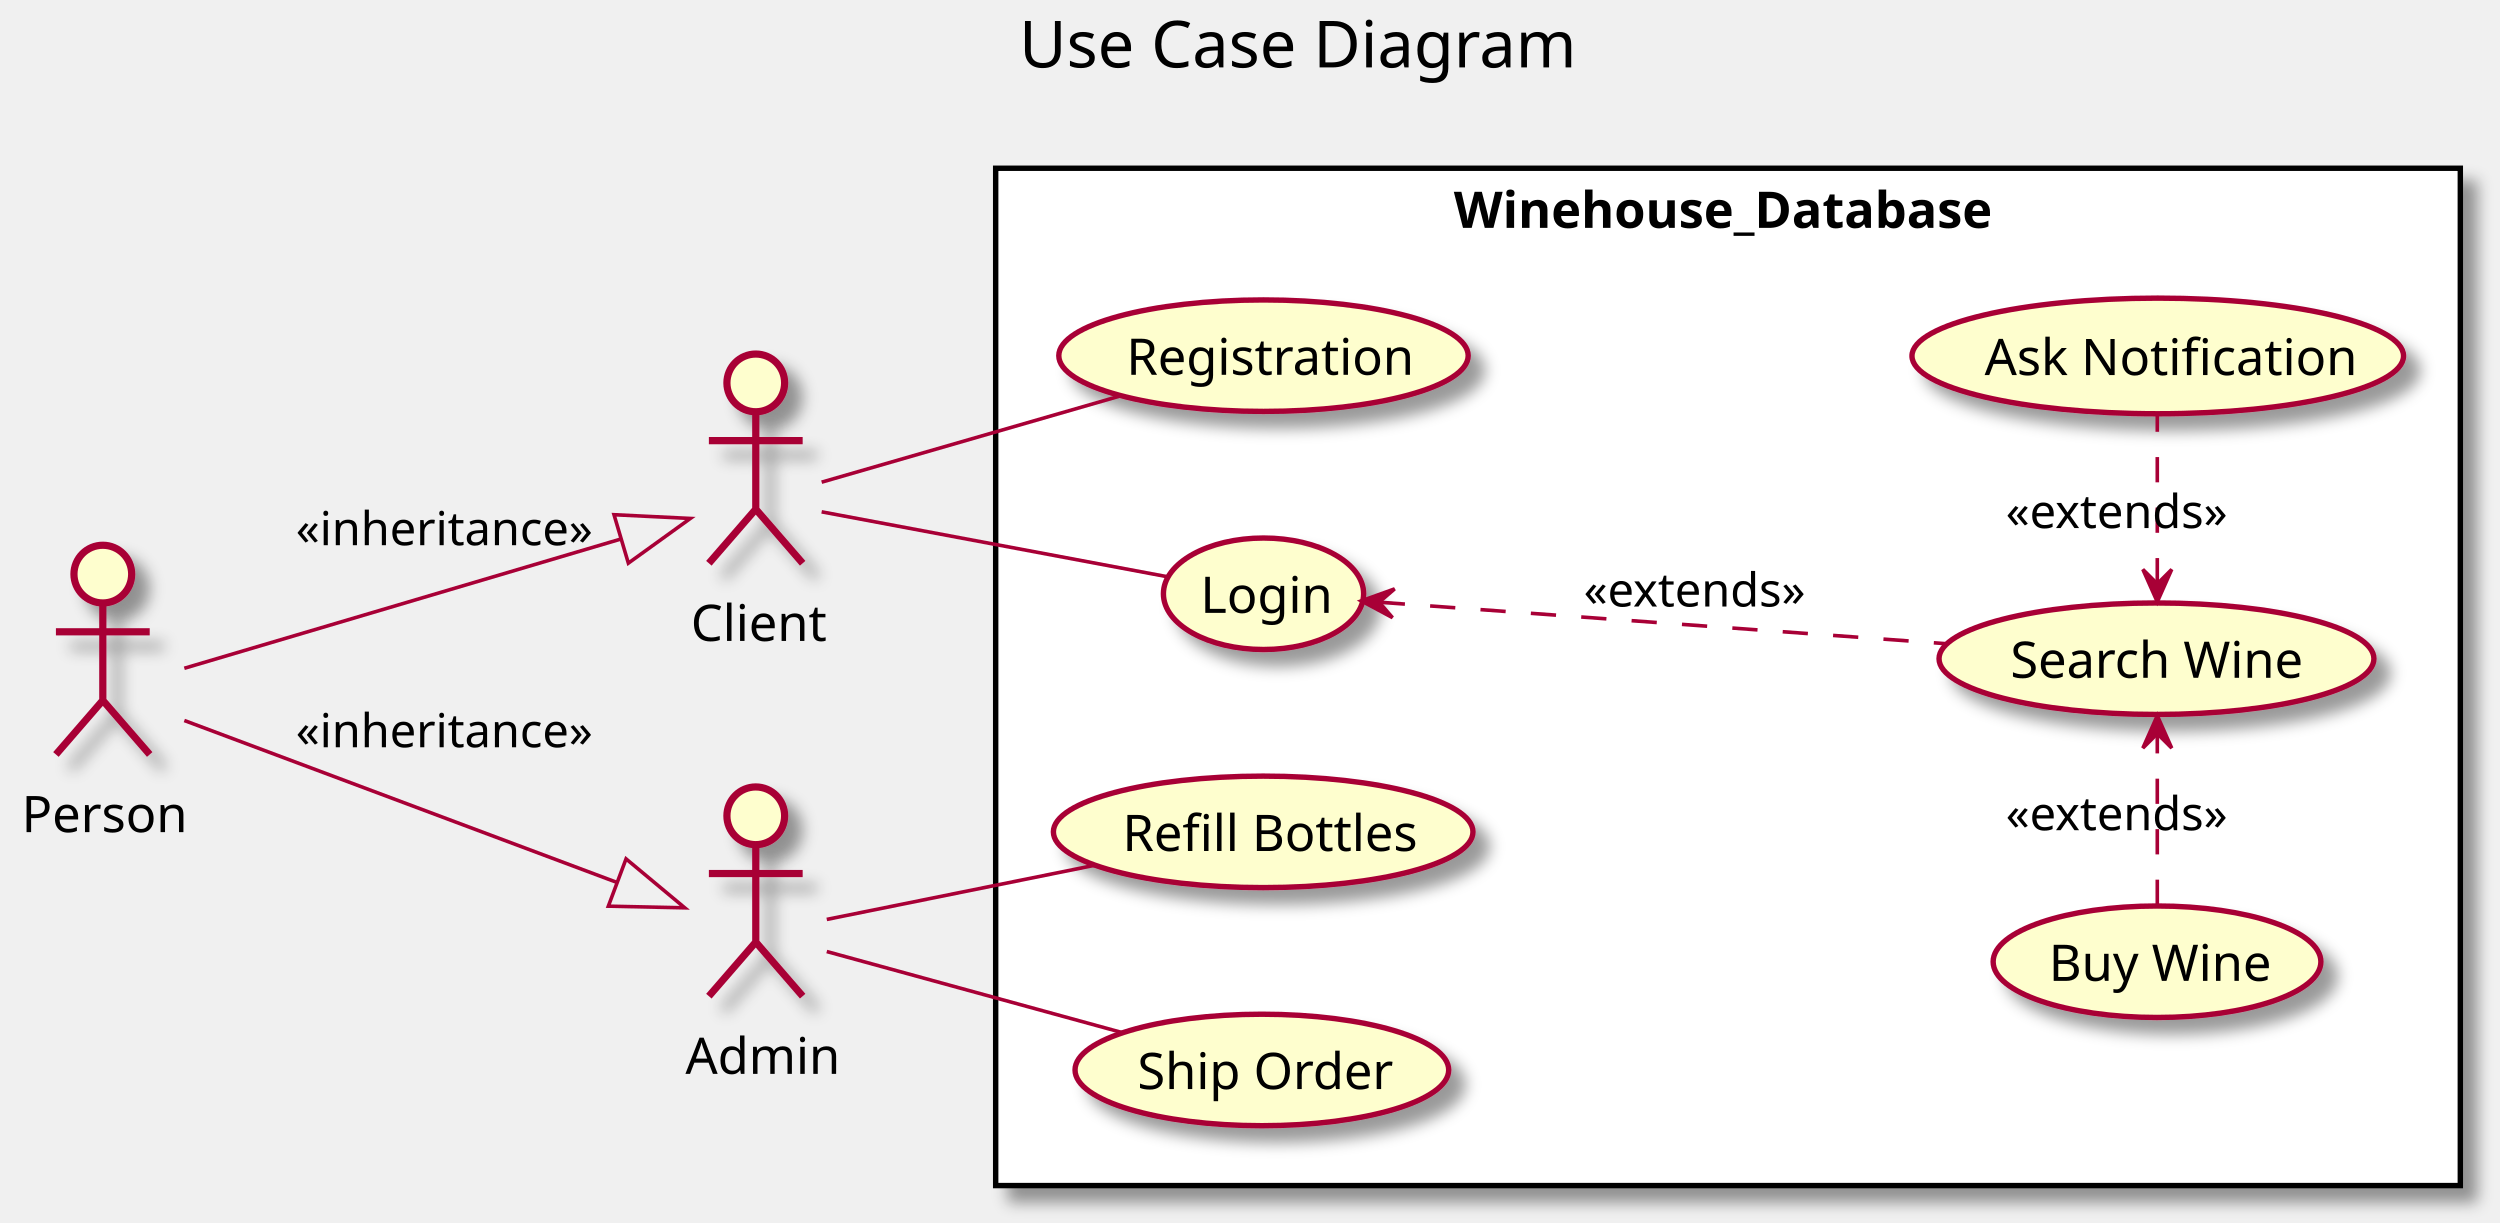
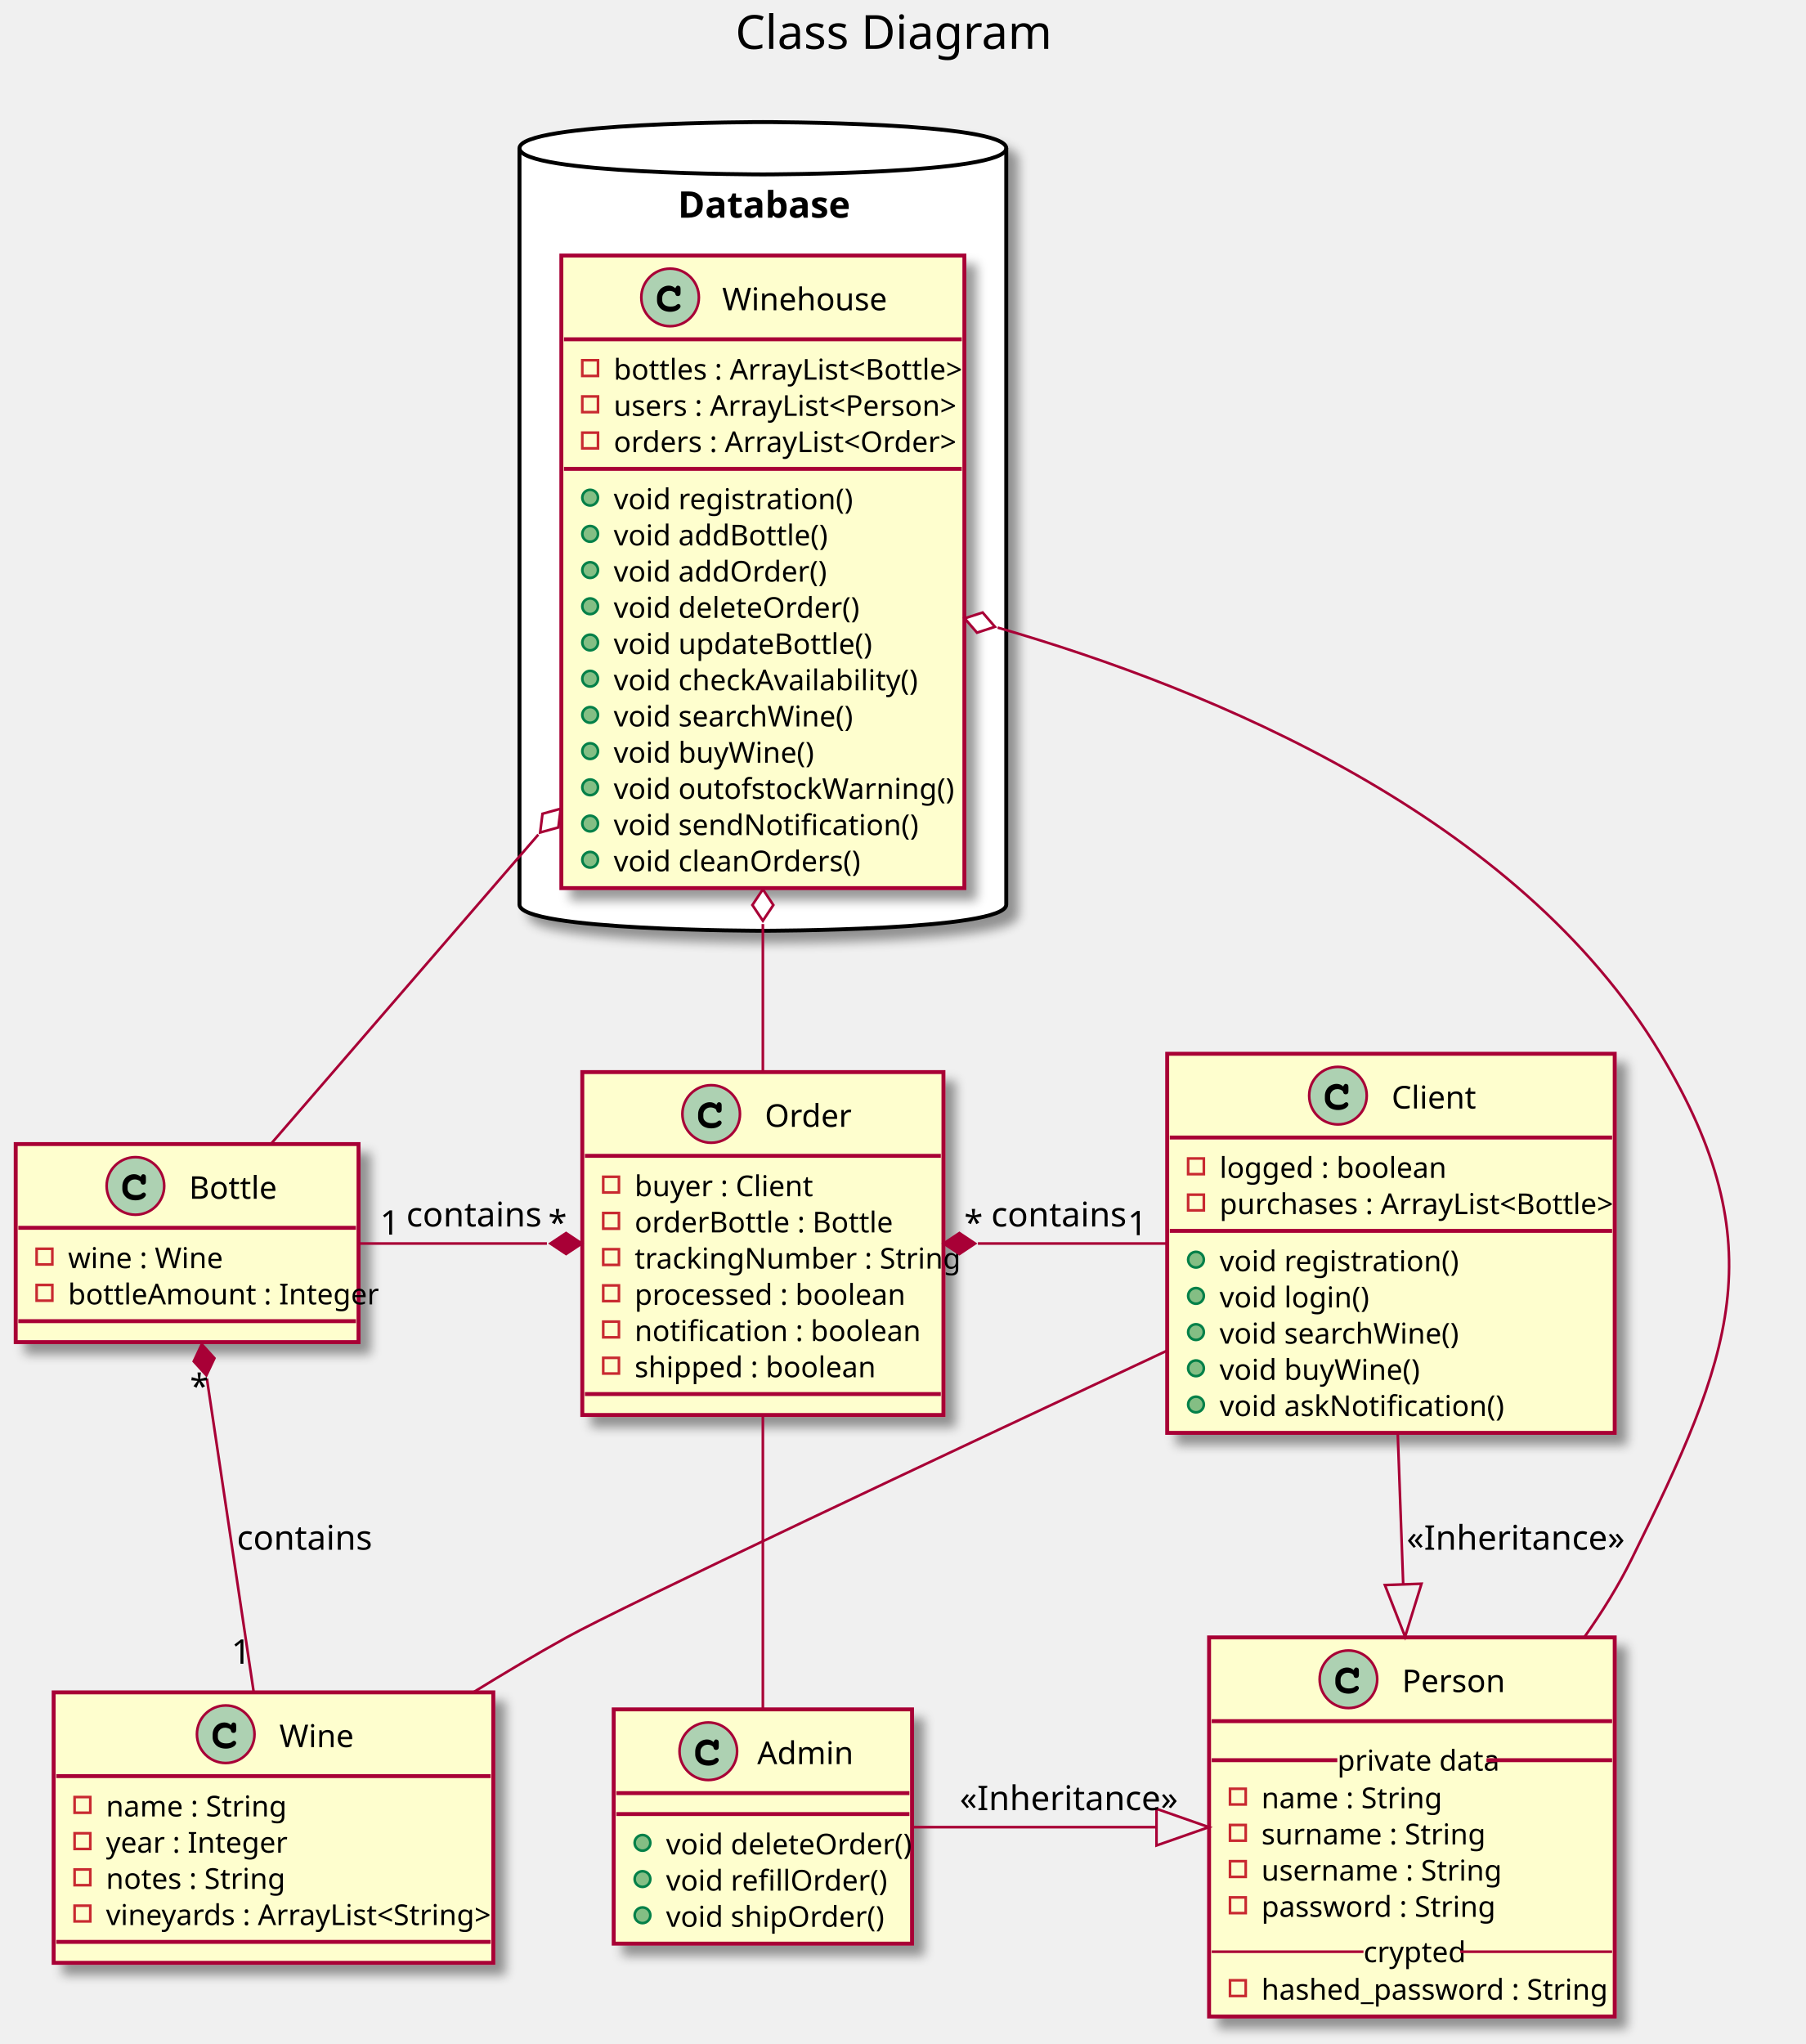
- <svg xmlns="http://www.w3.org/2000/svg" contentScriptType="application/ecmascript" contentStyleType="text/css" height="339px" preserveAspectRatio="none" style="width:693px;height:339px;" version="1.1" viewBox="0 0 693 339" width="693px" zoomAndPan="magnify">
+ <svg xmlns="http://www.w3.org/2000/svg" contentScriptType="application/ecmascript" contentStyleType="text/css" height="781px" preserveAspectRatio="none" style="width:690px;height:781px;" version="1.1" viewBox="0 0 690 781" width="690px" zoomAndPan="magnify">
  <defs>
-     <filter height="300%" id="ftt0afw5tcer3" width="300%" x="-1" y="-1">
+     <filter height="300%" id="ffnxy8t7os559" width="300%" x="-1" y="-1">
      <feGaussianBlur result="blurOut" stdDeviation="2.0" />
      <feColorMatrix in="blurOut" result="blurOut2" type="matrix" values="0 0 0 0 0 0 0 0 0 0 0 0 0 0 0 0 0 0 .4 0" />
      <feOffset dx="4.0" dy="4.0" in="blurOut2" result="blurOut3" />
      <feBlend in="SourceGraphic" in2="blurOut3" mode="normal" />
    </filter>
  </defs>
  <g>
-     <text fill="#000000" font-family="sans-serif" font-size="18" lengthAdjust="spacingAndGlyphs" textLength="151" x="282.5" y="18.686">Use Case Diagram</text>
-     <rect fill="#FFFFFF" filter="url(#ftt0afw5tcer3)" height="282" style="stroke: #000000; stroke-width: 1.5;" width="406" x="276" y="46.641" />
-     <text fill="#000000" font-family="sans-serif" font-size="14" font-weight="bold" lengthAdjust="spacingAndGlyphs" textLength="152" x="403" y="63.174">Winehouse_Database</text>
-     <ellipse cx="350.24" cy="98.592" fill="#FEFECE" filter="url(#ftt0afw5tcer3)" rx="56.74" ry="15.452" style="stroke: #A80036; stroke-width: 1.5;" />
-     <text fill="#000000" font-family="sans-serif" font-size="14" lengthAdjust="spacingAndGlyphs" textLength="76" x="312.24" y="103.897">Registration</text>
-     <ellipse cx="350.249" cy="164.592" fill="#FEFECE" filter="url(#ftt0afw5tcer3)" rx="27.749" ry="15.452" style="stroke: #A80036; stroke-width: 1.5;" />
-     <text fill="#000000" font-family="sans-serif" font-size="14" lengthAdjust="spacingAndGlyphs" textLength="35" x="332.749" y="169.897">Login</text>
-     <ellipse cx="350.154" cy="230.592" fill="#FEFECE" filter="url(#ftt0afw5tcer3)" rx="58.154" ry="15.452" style="stroke: #A80036; stroke-width: 1.5;" />
-     <text fill="#000000" font-family="sans-serif" font-size="14" lengthAdjust="spacingAndGlyphs" textLength="78" x="311.154" y="235.897">Refill Bottles</text>
-     <ellipse cx="349.79" cy="296.592" fill="#FEFECE" filter="url(#ftt0afw5tcer3)" rx="51.79" ry="15.452" style="stroke: #A80036; stroke-width: 1.5;" />
-     <text fill="#000000" font-family="sans-serif" font-size="14" lengthAdjust="spacingAndGlyphs" textLength="69" x="315.29" y="301.897">Ship Order</text>
-     <ellipse cx="597.776" cy="182.592" fill="#FEFECE" filter="url(#ftt0afw5tcer3)" rx="60.276" ry="15.452" style="stroke: #A80036; stroke-width: 1.5;" />
-     <text fill="#000000" font-family="sans-serif" font-size="14" lengthAdjust="spacingAndGlyphs" textLength="81" x="557.276" y="187.897">Search Wine</text>
-     <ellipse cx="597.926" cy="266.592" fill="#FEFECE" filter="url(#ftt0afw5tcer3)" rx="45.426" ry="15.452" style="stroke: #A80036; stroke-width: 1.5;" />
-     <text fill="#000000" font-family="sans-serif" font-size="14" lengthAdjust="spacingAndGlyphs" textLength="60" x="567.926" y="271.897">Buy Wine</text>
-     <ellipse cx="598.131" cy="98.667" fill="#FEFECE" filter="url(#ftt0afw5tcer3)" rx="68.131" ry="16.026" style="stroke: #A80036; stroke-width: 1.5;" />
-     <text fill="#000000" font-family="sans-serif" font-size="14" lengthAdjust="spacingAndGlyphs" textLength="96" x="550.131" y="103.972">Ask Notification</text>
-     <ellipse cx="209.5" cy="226.141" fill="#FEFECE" filter="url(#ftt0afw5tcer3)" rx="8" ry="8" style="stroke: #A80036; stroke-width: 2.0;" />
-     <path d="M209.5,234.141 L209.5,261.141 M196.5,242.141 L222.5,242.141 M209.5,261.141 L196.5,276.141 M209.5,261.141 L222.5,276.141 " fill="none" filter="url(#ftt0afw5tcer3)" style="stroke: #A80036; stroke-width: 2.0;" />
-     <text fill="#000000" font-family="sans-serif" font-size="14" lengthAdjust="spacingAndGlyphs" textLength="39" x="190" y="297.674">Admin</text>
-     <ellipse cx="209.5" cy="106.141" fill="#FEFECE" filter="url(#ftt0afw5tcer3)" rx="8" ry="8" style="stroke: #A80036; stroke-width: 2.0;" />
-     <path d="M209.5,114.141 L209.5,141.141 M196.5,122.141 L222.5,122.141 M209.5,141.141 L196.5,156.141 M209.5,141.141 L222.5,156.141 " fill="none" filter="url(#ftt0afw5tcer3)" style="stroke: #A80036; stroke-width: 2.0;" />
-     <text fill="#000000" font-family="sans-serif" font-size="14" lengthAdjust="spacingAndGlyphs" textLength="36" x="191.5" y="177.674">Client</text>
-     <ellipse cx="28.5" cy="159.141" fill="#FEFECE" filter="url(#ftt0afw5tcer3)" rx="8" ry="8" style="stroke: #A80036; stroke-width: 2.0;" />
-     <path d="M28.5,167.141 L28.5,194.141 M15.5,175.141 L41.5,175.141 M28.5,194.141 L15.5,209.141 M28.5,194.141 L41.5,209.141 " fill="none" filter="url(#ftt0afw5tcer3)" style="stroke: #A80036; stroke-width: 2.0;" />
-     <text fill="#000000" font-family="sans-serif" font-size="14" lengthAdjust="spacingAndGlyphs" textLength="45" x="6" y="230.674">Person</text>
-     <path d="M51.092,199.723 C80.776,210.834 134.638,230.994 170.987,244.6 " fill="none" id="Person-&gt;Admin" style="stroke: #A80036; stroke-width: 1.0;" />
-     <polygon fill="none" points="173.54,238.081,189.817,251.648,168.632,251.192,173.54,238.081" style="stroke: #A80036; stroke-width: 1.0;" />
-     <text fill="#000000" font-family="sans-serif" font-size="13" lengthAdjust="spacingAndGlyphs" textLength="77" x="82" y="207.136">«inheritance»</text>
-     <path d="M51.092,185.248 C81.103,176.362 135.827,160.159 172.182,149.394 " fill="none" id="Person-&gt;Client" style="stroke: #A80036; stroke-width: 1.0;" />
-     <polygon fill="none" points="170.205,142.68,191.369,143.713,174.179,156.103,170.205,142.68" style="stroke: #A80036; stroke-width: 1.0;" />
-     <text fill="#000000" font-family="sans-serif" font-size="13" lengthAdjust="spacingAndGlyphs" textLength="77" x="82" y="151.136">«inheritance»</text>
-     <path d="M227.761,133.656 C248.355,127.708 283.405,117.585 310.538,109.749 " fill="none" id="Client-Registration" style="stroke: #A80036; stroke-width: 1.0;" />
-     <path d="M227.761,141.881 C251.908,146.414 295.93,154.678 323.76,159.903 " fill="none" id="Client-Login" style="stroke: #A80036; stroke-width: 1.0;" />
-     <path d="M229.179,254.864 C248.081,251.043 278.036,244.987 303.266,239.887 " fill="none" id="Admin-Refill Bottles" style="stroke: #A80036; stroke-width: 1.0;" />
-     <path d="M229.179,263.765 C250.075,269.499 284.478,278.938 311.073,286.235 " fill="none" id="Admin-Ship Order" style="stroke: #A80036; stroke-width: 1.0;" />
-     <path d="M382.463,166.943 C421.935,169.831 490.374,174.839 539.343,178.422 " fill="none" id="Login&lt;-Search Wine" style="stroke: #A80036; stroke-width: 1.0; stroke-dasharray: 7.0,7.0;" />
-     <polygon fill="#A80036" points="377.326,166.567,386.009,171.214,382.313,166.932,386.594,163.236,377.326,166.567" style="stroke: #A80036; stroke-width: 1.0;" />
-     <text fill="#000000" font-family="sans-serif" font-size="13" lengthAdjust="spacingAndGlyphs" textLength="60" x="439" y="168.136">«extends»</text>
-     <path d="M598,250.841 C598,237.466 598,218.188 598,203.538 " fill="none" id="Buy Wine-&gt;Search Wine" style="stroke: #A80036; stroke-width: 1.0; stroke-dasharray: 7.0,7.0;" />
-     <polygon fill="#A80036" points="598,198.37,594,207.37,598,203.37,602,207.37,598,198.37" style="stroke: #A80036; stroke-width: 1.0;" />
-     <text fill="#000000" font-family="sans-serif" font-size="13" lengthAdjust="spacingAndGlyphs" textLength="60" x="556" y="230.136">«extends»</text>
-     <path d="M598,161.7 C598,147.134 598,128.008 598,114.656 " fill="none" id="Search Wine&lt;-Ask Notification" style="stroke: #A80036; stroke-width: 1.0; stroke-dasharray: 7.0,7.0;" />
-     <polygon fill="#A80036" points="598,166.841,602,157.841,598,161.841,594,157.841,598,166.841" style="stroke: #A80036; stroke-width: 1.0;" />
-     <text fill="#000000" font-family="sans-serif" font-size="13" lengthAdjust="spacingAndGlyphs" textLength="60" x="556" y="146.386">«extends»</text>
+     <text fill="#000000" font-family="sans-serif" font-size="18" lengthAdjust="spacingAndGlyphs" textLength="117" x="281" y="18.686">Class Diagram</text>
+     <path d="M198.5,56.641 C198.5,46.641 291.5,46.641 291.5,46.641 C291.5,46.641 384.5,46.641 384.5,56.641 L384.5,345.641 C384.5,355.641 291.5,355.641 291.5,355.641 C291.5,355.641 198.5,355.641 198.5,345.641 L198.5,56.641 " fill="#FFFFFF" filter="url(#ffnxy8t7os559)" style="stroke: #000000; stroke-width: 1.5;" />
+     <path d="M198.5,56.641 C198.5,66.641 291.5,66.641 291.5,66.641 C291.5,66.641 384.5,66.641 384.5,56.641 " fill="none" style="stroke: #000000; stroke-width: 1.5;" />
+     <text fill="#000000" font-family="sans-serif" font-size="14" font-weight="bold" lengthAdjust="spacingAndGlyphs" textLength="65" x="259" y="83.174">Database</text>
+     <rect fill="#FEFECE" filter="url(#ffnxy8t7os559)" height="241.703" id="Winehouse" style="stroke: #A80036; stroke-width: 1.5;" width="154" x="214.5" y="97.641" />
+     <ellipse cx="256.05" cy="113.641" fill="#ADD1B2" rx="11" ry="11" style="stroke: #A80036; stroke-width: 1.0;" />
+     <path d="M258.05,110.141 Q258.253,109.641 258.488,109.391 Q258.722,109.141 258.988,109.141 Q259.456,109.141 259.753,109.422 Q260.05,109.703 260.05,110.359 L260.05,111.922 Q260.05,112.578 259.769,112.859 Q259.488,113.141 259.05,113.141 Q258.659,113.141 258.409,112.969 Q258.159,112.797 258.05,112.344 Q258.003,112.031 257.831,111.859 Q257.519,111.531 256.956,111.344 Q256.394,111.141 255.831,111.141 Q255.128,111.141 254.534,111.422 Q253.956,111.703 253.503,112.328 Q253.05,112.953 253.05,113.812 L253.05,114.734 Q253.05,115.766 253.894,116.453 Q254.738,117.141 256.238,117.141 Q257.128,117.141 257.753,116.938 Q258.113,116.828 258.519,116.469 Q258.784,116.266 258.925,116.203 Q259.066,116.141 259.238,116.141 Q259.566,116.141 259.8,116.406 Q260.05,116.656 260.05,117.016 Q260.05,117.359 259.706,117.766 Q259.206,118.359 258.409,118.688 Q257.363,119.141 256.081,119.141 Q254.581,119.141 253.378,118.547 Q252.409,118.078 251.722,117.062 Q251.05,116.047 251.05,114.844 L251.05,113.75 Q251.05,112.5 251.644,111.406 Q252.253,110.312 253.3,109.734 Q254.363,109.141 255.55,109.141 Q256.269,109.141 256.894,109.391 Q257.519,109.641 258.05,110.141 Z " />
+     <text fill="#000000" font-family="sans-serif" font-size="12" lengthAdjust="spacingAndGlyphs" textLength="63" x="275.95" y="118.551">Winehouse</text>
+     <line style="stroke: #A80036; stroke-width: 1.5;" x1="215.5" x2="367.5" y1="129.641" y2="129.641" />
+     <rect fill="none" height="6" style="stroke: #C82930; stroke-width: 1.0;" width="6" x="222.5" y="137.641" />
+     <text fill="#000000" font-family="sans-serif" font-size="11" lengthAdjust="spacingAndGlyphs" textLength="125" x="234.5" y="145.06">bottles : ArrayList&lt;Bottle&gt;</text>
+     <rect fill="none" height="6" style="stroke: #C82930; stroke-width: 1.0;" width="6" x="222.5" y="151.477" />
+     <text fill="#000000" font-family="sans-serif" font-size="11" lengthAdjust="spacingAndGlyphs" textLength="128" x="234.5" y="158.895">users : ArrayList&lt;Person&gt;</text>
+     <rect fill="none" height="6" style="stroke: #C82930; stroke-width: 1.0;" width="6" x="222.5" y="165.312" />
+     <text fill="#000000" font-family="sans-serif" font-size="11" lengthAdjust="spacingAndGlyphs" textLength="126" x="234.5" y="172.731">orders : ArrayList&lt;Order&gt;</text>
+     <line style="stroke: #A80036; stroke-width: 1.5;" x1="215.5" x2="367.5" y1="179.148" y2="179.148" />
+     <ellipse cx="225.5" cy="190.148" fill="#84BE84" rx="3" ry="3" style="stroke: #038048; stroke-width: 1.0;" />
+     <text fill="#000000" font-family="sans-serif" font-size="11" lengthAdjust="spacingAndGlyphs" textLength="85" x="234.5" y="194.567">void registration()</text>
+     <ellipse cx="225.5" cy="203.984" fill="#84BE84" rx="3" ry="3" style="stroke: #038048; stroke-width: 1.0;" />
+     <text fill="#000000" font-family="sans-serif" font-size="11" lengthAdjust="spacingAndGlyphs" textLength="76" x="234.5" y="208.403">void addBottle()</text>
+     <ellipse cx="225.5" cy="217.82" fill="#84BE84" rx="3" ry="3" style="stroke: #038048; stroke-width: 1.0;" />
+     <text fill="#000000" font-family="sans-serif" font-size="11" lengthAdjust="spacingAndGlyphs" textLength="77" x="234.5" y="222.239">void addOrder()</text>
+     <ellipse cx="225.5" cy="231.656" fill="#84BE84" rx="3" ry="3" style="stroke: #038048; stroke-width: 1.0;" />
+     <text fill="#000000" font-family="sans-serif" font-size="11" lengthAdjust="spacingAndGlyphs" textLength="88" x="234.5" y="236.075">void deleteOrder()</text>
+     <ellipse cx="225.5" cy="245.492" fill="#84BE84" rx="3" ry="3" style="stroke: #038048; stroke-width: 1.0;" />
+     <text fill="#000000" font-family="sans-serif" font-size="11" lengthAdjust="spacingAndGlyphs" textLength="91" x="234.5" y="249.911">void updateBottle()</text>
+     <ellipse cx="225.5" cy="259.328" fill="#84BE84" rx="3" ry="3" style="stroke: #038048; stroke-width: 1.0;" />
+     <text fill="#000000" font-family="sans-serif" font-size="11" lengthAdjust="spacingAndGlyphs" textLength="111" x="234.5" y="263.747">void checkAvailability()</text>
+     <ellipse cx="225.5" cy="273.164" fill="#84BE84" rx="3" ry="3" style="stroke: #038048; stroke-width: 1.0;" />
+     <text fill="#000000" font-family="sans-serif" font-size="11" lengthAdjust="spacingAndGlyphs" textLength="89" x="234.5" y="277.583">void searchWine()</text>
+     <ellipse cx="225.5" cy="287" fill="#84BE84" rx="3" ry="3" style="stroke: #038048; stroke-width: 1.0;" />
+     <text fill="#000000" font-family="sans-serif" font-size="11" lengthAdjust="spacingAndGlyphs" textLength="73" x="234.5" y="291.419">void buyWine()</text>
+     <ellipse cx="225.5" cy="300.836" fill="#84BE84" rx="3" ry="3" style="stroke: #038048; stroke-width: 1.0;" />
+     <text fill="#000000" font-family="sans-serif" font-size="11" lengthAdjust="spacingAndGlyphs" textLength="122" x="234.5" y="305.255">void outofstockWarning()</text>
+     <ellipse cx="225.5" cy="314.672" fill="#84BE84" rx="3" ry="3" style="stroke: #038048; stroke-width: 1.0;" />
+     <text fill="#000000" font-family="sans-serif" font-size="11" lengthAdjust="spacingAndGlyphs" textLength="108" x="234.5" y="319.091">void sendNotification()</text>
+     <ellipse cx="225.5" cy="328.508" fill="#84BE84" rx="3" ry="3" style="stroke: #038048; stroke-width: 1.0;" />
+     <text fill="#000000" font-family="sans-serif" font-size="11" lengthAdjust="spacingAndGlyphs" textLength="91" x="234.5" y="332.927">void cleanOrders()</text>
+     <rect fill="#FEFECE" filter="url(#ffnxy8t7os559)" height="131.016" id="Order" style="stroke: #A80036; stroke-width: 1.5;" width="138" x="222.5" y="409.641" />
+     <ellipse cx="271.75" cy="425.641" fill="#ADD1B2" rx="11" ry="11" style="stroke: #A80036; stroke-width: 1.0;" />
+     <path d="M273.75,422.141 Q273.953,421.641 274.188,421.391 Q274.422,421.141 274.688,421.141 Q275.156,421.141 275.453,421.422 Q275.75,421.703 275.75,422.359 L275.75,423.922 Q275.75,424.578 275.469,424.859 Q275.188,425.141 274.75,425.141 Q274.359,425.141 274.109,424.969 Q273.859,424.797 273.75,424.344 Q273.703,424.031 273.531,423.859 Q273.219,423.531 272.656,423.344 Q272.094,423.141 271.531,423.141 Q270.828,423.141 270.234,423.422 Q269.656,423.703 269.203,424.328 Q268.75,424.953 268.75,425.812 L268.75,426.734 Q268.75,427.766 269.594,428.453 Q270.438,429.141 271.938,429.141 Q272.828,429.141 273.453,428.938 Q273.812,428.828 274.219,428.469 Q274.484,428.266 274.625,428.203 Q274.766,428.141 274.938,428.141 Q275.266,428.141 275.5,428.406 Q275.75,428.656 275.75,429.016 Q275.75,429.359 275.406,429.766 Q274.906,430.359 274.109,430.688 Q273.062,431.141 271.781,431.141 Q270.281,431.141 269.078,430.547 Q268.109,430.078 267.422,429.062 Q266.75,428.047 266.75,426.844 L266.75,425.75 Q266.75,424.5 267.344,423.406 Q267.953,422.312 269,421.734 Q270.062,421.141 271.25,421.141 Q271.969,421.141 272.594,421.391 Q273.219,421.641 273.75,422.141 Z " />
+     <text fill="#000000" font-family="sans-serif" font-size="12" lengthAdjust="spacingAndGlyphs" textLength="31" x="292.25" y="430.551">Order</text>
+     <line style="stroke: #A80036; stroke-width: 1.5;" x1="223.5" x2="359.5" y1="441.641" y2="441.641" />
+     <rect fill="none" height="6" style="stroke: #C82930; stroke-width: 1.0;" width="6" x="230.5" y="449.641" />
+     <text fill="#000000" font-family="sans-serif" font-size="11" lengthAdjust="spacingAndGlyphs" textLength="63" x="242.5" y="457.06">buyer : Client</text>
+     <rect fill="none" height="6" style="stroke: #C82930; stroke-width: 1.0;" width="6" x="230.5" y="463.477" />
+     <text fill="#000000" font-family="sans-serif" font-size="11" lengthAdjust="spacingAndGlyphs" textLength="89" x="242.5" y="470.896">orderBottle : Bottle</text>
+     <rect fill="none" height="6" style="stroke: #C82930; stroke-width: 1.0;" width="6" x="230.5" y="477.312" />
+     <text fill="#000000" font-family="sans-serif" font-size="11" lengthAdjust="spacingAndGlyphs" textLength="112" x="242.5" y="484.731">trackingNumber : String</text>
+     <rect fill="none" height="6" style="stroke: #C82930; stroke-width: 1.0;" width="6" x="230.5" y="491.148" />
+     <text fill="#000000" font-family="sans-serif" font-size="11" lengthAdjust="spacingAndGlyphs" textLength="99" x="242.5" y="498.567">processed : boolean</text>
+     <rect fill="none" height="6" style="stroke: #C82930; stroke-width: 1.0;" width="6" x="230.5" y="504.984" />
+     <text fill="#000000" font-family="sans-serif" font-size="11" lengthAdjust="spacingAndGlyphs" textLength="99" x="242.5" y="512.403">notification : boolean</text>
+     <rect fill="none" height="6" style="stroke: #C82930; stroke-width: 1.0;" width="6" x="230.5" y="518.82" />
+     <text fill="#000000" font-family="sans-serif" font-size="11" lengthAdjust="spacingAndGlyphs" textLength="85" x="242.5" y="526.239">shipped : boolean</text>
+     <line style="stroke: #A80036; stroke-width: 1.5;" x1="223.5" x2="359.5" y1="532.656" y2="532.656" />
+     <rect fill="#FEFECE" filter="url(#ffnxy8t7os559)" height="144.852" id="Person" style="stroke: #A80036; stroke-width: 1.5;" width="155" x="462" y="625.641" />
+     <ellipse cx="515.25" cy="641.641" fill="#ADD1B2" rx="11" ry="11" style="stroke: #A80036; stroke-width: 1.0;" />
+     <path d="M517.25,638.141 Q517.453,637.641 517.688,637.391 Q517.922,637.141 518.188,637.141 Q518.656,637.141 518.953,637.422 Q519.25,637.703 519.25,638.359 L519.25,639.922 Q519.25,640.578 518.969,640.859 Q518.688,641.141 518.25,641.141 Q517.859,641.141 517.609,640.969 Q517.359,640.797 517.25,640.344 Q517.203,640.031 517.031,639.859 Q516.719,639.531 516.156,639.344 Q515.594,639.141 515.031,639.141 Q514.328,639.141 513.734,639.422 Q513.156,639.703 512.703,640.328 Q512.25,640.953 512.25,641.812 L512.25,642.734 Q512.25,643.766 513.094,644.453 Q513.938,645.141 515.438,645.141 Q516.328,645.141 516.953,644.938 Q517.312,644.828 517.719,644.469 Q517.984,644.266 518.125,644.203 Q518.266,644.141 518.438,644.141 Q518.766,644.141 519,644.406 Q519.25,644.656 519.25,645.016 Q519.25,645.359 518.906,645.766 Q518.406,646.359 517.609,646.688 Q516.562,647.141 515.281,647.141 Q513.781,647.141 512.578,646.547 Q511.609,646.078 510.922,645.062 Q510.25,644.047 510.25,642.844 L510.25,641.75 Q510.25,640.5 510.844,639.406 Q511.453,638.312 512.5,637.734 Q513.562,637.141 514.75,637.141 Q515.469,637.141 516.094,637.391 Q516.719,637.641 517.25,638.141 Z " />
+     <text fill="#000000" font-family="sans-serif" font-size="12" lengthAdjust="spacingAndGlyphs" textLength="40" x="535.75" y="646.551">Person</text>
+     <line style="stroke: #A80036; stroke-width: 1.5;" x1="463" x2="616" y1="657.641" y2="657.641" />
+     <rect fill="none" height="6" style="stroke: #C82930; stroke-width: 1.0;" width="6" x="470" y="683.477" />
+     <text fill="#000000" font-family="sans-serif" font-size="11" lengthAdjust="spacingAndGlyphs" textLength="63" x="482" y="690.895">name : String</text>
+     <rect fill="none" height="6" style="stroke: #C82930; stroke-width: 1.0;" width="6" x="470" y="697.312" />
+     <text fill="#000000" font-family="sans-serif" font-size="11" lengthAdjust="spacingAndGlyphs" textLength="79" x="482" y="704.731">surname : String</text>
+     <rect fill="none" height="6" style="stroke: #C82930; stroke-width: 1.0;" width="6" x="470" y="711.148" />
+     <text fill="#000000" font-family="sans-serif" font-size="11" lengthAdjust="spacingAndGlyphs" textLength="85" x="482" y="718.567">username : String</text>
+     <rect fill="none" height="6" style="stroke: #C82930; stroke-width: 1.0;" width="6" x="470" y="724.984" />
+     <text fill="#000000" font-family="sans-serif" font-size="11" lengthAdjust="spacingAndGlyphs" textLength="87" x="482" y="732.403">password : String</text>
+     <line style="stroke: #A80036; stroke-width: 1.5;" x1="463" x2="511" y1="672.559" y2="672.559" />
+     <text fill="#000000" font-family="sans-serif" font-size="11" lengthAdjust="spacingAndGlyphs" textLength="57" x="511" y="676.56">private data</text>
+     <line style="stroke: #A80036; stroke-width: 1.5;" x1="568" x2="616" y1="672.559" y2="672.559" />
+     <rect fill="none" height="6" style="stroke: #C82930; stroke-width: 1.0;" width="6" x="470" y="756.656" />
+     <text fill="#000000" font-family="sans-serif" font-size="11" lengthAdjust="spacingAndGlyphs" textLength="129" x="482" y="764.075">hashed_password : String</text>
+     <line style="stroke: #A80036; stroke-width: 1.0;" x1="463" x2="521" y1="745.738" y2="745.738" />
+     <text fill="#000000" font-family="sans-serif" font-size="11" lengthAdjust="spacingAndGlyphs" textLength="37" x="521" y="749.739">crypted</text>
+     <line style="stroke: #A80036; stroke-width: 1.0;" x1="558" x2="616" y1="745.738" y2="745.738" />
+     <rect fill="#FEFECE" filter="url(#ffnxy8t7os559)" height="75.672" id="Bottle" style="stroke: #A80036; stroke-width: 1.5;" width="131" x="6" y="437.141" />
+     <ellipse cx="51.75" cy="453.141" fill="#ADD1B2" rx="11" ry="11" style="stroke: #A80036; stroke-width: 1.0;" />
+     <path d="M53.75,449.641 Q53.953,449.141 54.188,448.891 Q54.422,448.641 54.688,448.641 Q55.156,448.641 55.453,448.922 Q55.75,449.203 55.75,449.859 L55.75,451.422 Q55.75,452.078 55.469,452.359 Q55.188,452.641 54.75,452.641 Q54.359,452.641 54.109,452.469 Q53.859,452.297 53.75,451.844 Q53.703,451.531 53.531,451.359 Q53.219,451.031 52.656,450.844 Q52.094,450.641 51.531,450.641 Q50.828,450.641 50.234,450.922 Q49.656,451.203 49.203,451.828 Q48.75,452.453 48.75,453.312 L48.75,454.234 Q48.75,455.266 49.594,455.953 Q50.438,456.641 51.938,456.641 Q52.828,456.641 53.453,456.438 Q53.812,456.328 54.219,455.969 Q54.484,455.766 54.625,455.703 Q54.766,455.641 54.938,455.641 Q55.266,455.641 55.5,455.906 Q55.75,456.156 55.75,456.516 Q55.75,456.859 55.406,457.266 Q54.906,457.859 54.109,458.188 Q53.062,458.641 51.781,458.641 Q50.281,458.641 49.078,458.047 Q48.109,457.578 47.422,456.562 Q46.75,455.547 46.75,454.344 L46.75,453.25 Q46.75,452 47.344,450.906 Q47.953,449.812 49,449.234 Q50.062,448.641 51.25,448.641 Q51.969,448.641 52.594,448.891 Q53.219,449.141 53.75,449.641 Z " />
+     <text fill="#000000" font-family="sans-serif" font-size="12" lengthAdjust="spacingAndGlyphs" textLength="31" x="72.25" y="458.051">Bottle</text>
+     <line style="stroke: #A80036; stroke-width: 1.5;" x1="7" x2="136" y1="469.141" y2="469.141" />
+     <rect fill="none" height="6" style="stroke: #C82930; stroke-width: 1.0;" width="6" x="14" y="477.141" />
+     <text fill="#000000" font-family="sans-serif" font-size="11" lengthAdjust="spacingAndGlyphs" textLength="57" x="26" y="484.56">wine : Wine</text>
+     <rect fill="none" height="6" style="stroke: #C82930; stroke-width: 1.0;" width="6" x="14" y="490.977" />
+     <text fill="#000000" font-family="sans-serif" font-size="11" lengthAdjust="spacingAndGlyphs" textLength="105" x="26" y="498.396">bottleAmount : Integer</text>
+     <line style="stroke: #A80036; stroke-width: 1.5;" x1="7" x2="136" y1="504.812" y2="504.812" />
+     <rect fill="#FEFECE" filter="url(#ffnxy8t7os559)" height="144.852" id="Client" style="stroke: #A80036; stroke-width: 1.5;" width="171" x="446" y="402.641" />
+     <ellipse cx="511.25" cy="418.641" fill="#ADD1B2" rx="11" ry="11" style="stroke: #A80036; stroke-width: 1.0;" />
+     <path d="M513.25,415.141 Q513.453,414.641 513.688,414.391 Q513.922,414.141 514.188,414.141 Q514.656,414.141 514.953,414.422 Q515.25,414.703 515.25,415.359 L515.25,416.922 Q515.25,417.578 514.969,417.859 Q514.688,418.141 514.25,418.141 Q513.859,418.141 513.609,417.969 Q513.359,417.797 513.25,417.344 Q513.203,417.031 513.031,416.859 Q512.719,416.531 512.156,416.344 Q511.594,416.141 511.031,416.141 Q510.328,416.141 509.734,416.422 Q509.156,416.703 508.703,417.328 Q508.25,417.953 508.25,418.812 L508.25,419.734 Q508.25,420.766 509.094,421.453 Q509.938,422.141 511.438,422.141 Q512.328,422.141 512.953,421.938 Q513.312,421.828 513.719,421.469 Q513.984,421.266 514.125,421.203 Q514.266,421.141 514.438,421.141 Q514.766,421.141 515,421.406 Q515.25,421.656 515.25,422.016 Q515.25,422.359 514.906,422.766 Q514.406,423.359 513.609,423.688 Q512.562,424.141 511.281,424.141 Q509.781,424.141 508.578,423.547 Q507.609,423.078 506.922,422.062 Q506.25,421.047 506.25,419.844 L506.25,418.75 Q506.25,417.5 506.844,416.406 Q507.453,415.312 508.5,414.734 Q509.562,414.141 510.75,414.141 Q511.469,414.141 512.094,414.391 Q512.719,414.641 513.25,415.141 Z " />
+     <text fill="#000000" font-family="sans-serif" font-size="12" lengthAdjust="spacingAndGlyphs" textLength="32" x="531.75" y="423.551">Client</text>
+     <line style="stroke: #A80036; stroke-width: 1.5;" x1="447" x2="616" y1="434.641" y2="434.641" />
+     <rect fill="none" height="6" style="stroke: #C82930; stroke-width: 1.0;" width="6" x="454" y="442.641" />
+     <text fill="#000000" font-family="sans-serif" font-size="11" lengthAdjust="spacingAndGlyphs" textLength="79" x="466" y="450.06">logged : boolean</text>
+     <rect fill="none" height="6" style="stroke: #C82930; stroke-width: 1.0;" width="6" x="454" y="456.477" />
+     <text fill="#000000" font-family="sans-serif" font-size="11" lengthAdjust="spacingAndGlyphs" textLength="145" x="466" y="463.896">purchases : ArrayList&lt;Bottle&gt;</text>
+     <line style="stroke: #A80036; stroke-width: 1.5;" x1="447" x2="616" y1="470.312" y2="470.312" />
+     <ellipse cx="457" cy="481.312" fill="#84BE84" rx="3" ry="3" style="stroke: #038048; stroke-width: 1.0;" />
+     <text fill="#000000" font-family="sans-serif" font-size="11" lengthAdjust="spacingAndGlyphs" textLength="85" x="466" y="485.731">void registration()</text>
+     <ellipse cx="457" cy="495.148" fill="#84BE84" rx="3" ry="3" style="stroke: #038048; stroke-width: 1.0;" />
+     <text fill="#000000" font-family="sans-serif" font-size="11" lengthAdjust="spacingAndGlyphs" textLength="53" x="466" y="499.567">void login()</text>
+     <ellipse cx="457" cy="508.984" fill="#84BE84" rx="3" ry="3" style="stroke: #038048; stroke-width: 1.0;" />
+     <text fill="#000000" font-family="sans-serif" font-size="11" lengthAdjust="spacingAndGlyphs" textLength="89" x="466" y="513.403">void searchWine()</text>
+     <ellipse cx="457" cy="522.82" fill="#84BE84" rx="3" ry="3" style="stroke: #038048; stroke-width: 1.0;" />
+     <text fill="#000000" font-family="sans-serif" font-size="11" lengthAdjust="spacingAndGlyphs" textLength="73" x="466" y="527.239">void buyWine()</text>
+     <ellipse cx="457" cy="536.656" fill="#84BE84" rx="3" ry="3" style="stroke: #038048; stroke-width: 1.0;" />
+     <text fill="#000000" font-family="sans-serif" font-size="11" lengthAdjust="spacingAndGlyphs" textLength="101" x="466" y="541.075">void askNotification()</text>
+     <rect fill="#FEFECE" filter="url(#ffnxy8t7os559)" height="103.344" id="Wine" style="stroke: #A80036; stroke-width: 1.5;" width="168" x="20.5" y="646.641" />
+     <ellipse cx="86.25" cy="662.641" fill="#ADD1B2" rx="11" ry="11" style="stroke: #A80036; stroke-width: 1.0;" />
+     <path d="M88.25,659.141 Q88.453,658.641 88.688,658.391 Q88.922,658.141 89.188,658.141 Q89.656,658.141 89.953,658.422 Q90.25,658.703 90.25,659.359 L90.25,660.922 Q90.25,661.578 89.969,661.859 Q89.688,662.141 89.25,662.141 Q88.859,662.141 88.609,661.969 Q88.359,661.797 88.25,661.344 Q88.203,661.031 88.031,660.859 Q87.719,660.531 87.156,660.344 Q86.594,660.141 86.031,660.141 Q85.328,660.141 84.734,660.422 Q84.156,660.703 83.703,661.328 Q83.25,661.953 83.25,662.812 L83.25,663.734 Q83.25,664.766 84.094,665.453 Q84.938,666.141 86.438,666.141 Q87.328,666.141 87.953,665.938 Q88.312,665.828 88.719,665.469 Q88.984,665.266 89.125,665.203 Q89.266,665.141 89.438,665.141 Q89.766,665.141 90,665.406 Q90.25,665.656 90.25,666.016 Q90.25,666.359 89.906,666.766 Q89.406,667.359 88.609,667.688 Q87.562,668.141 86.281,668.141 Q84.781,668.141 83.578,667.547 Q82.609,667.078 81.922,666.062 Q81.25,665.047 81.25,663.844 L81.25,662.75 Q81.25,661.5 81.844,660.406 Q82.453,659.312 83.5,658.734 Q84.562,658.141 85.75,658.141 Q86.469,658.141 87.094,658.391 Q87.719,658.641 88.25,659.141 Z " />
+     <text fill="#000000" font-family="sans-serif" font-size="12" lengthAdjust="spacingAndGlyphs" textLength="28" x="106.75" y="667.551">Wine</text>
+     <line style="stroke: #A80036; stroke-width: 1.5;" x1="21.5" x2="187.5" y1="678.641" y2="678.641" />
+     <rect fill="none" height="6" style="stroke: #C82930; stroke-width: 1.0;" width="6" x="28.5" y="686.641" />
+     <text fill="#000000" font-family="sans-serif" font-size="11" lengthAdjust="spacingAndGlyphs" textLength="63" x="40.5" y="694.06">name : String</text>
+     <rect fill="none" height="6" style="stroke: #C82930; stroke-width: 1.0;" width="6" x="28.5" y="700.477" />
+     <text fill="#000000" font-family="sans-serif" font-size="11" lengthAdjust="spacingAndGlyphs" textLength="64" x="40.5" y="707.895">year : Integer</text>
+     <rect fill="none" height="6" style="stroke: #C82930; stroke-width: 1.0;" width="6" x="28.5" y="714.312" />
+     <text fill="#000000" font-family="sans-serif" font-size="11" lengthAdjust="spacingAndGlyphs" textLength="64" x="40.5" y="721.731">notes : String</text>
+     <rect fill="none" height="6" style="stroke: #C82930; stroke-width: 1.0;" width="6" x="28.5" y="728.148" />
+     <text fill="#000000" font-family="sans-serif" font-size="11" lengthAdjust="spacingAndGlyphs" textLength="142" x="40.5" y="735.567">vineyards : ArrayList&lt;String&gt;</text>
+     <line style="stroke: #A80036; stroke-width: 1.5;" x1="21.5" x2="187.5" y1="741.984" y2="741.984" />
+     <rect fill="#FEFECE" filter="url(#ffnxy8t7os559)" height="89.508" id="Admin" style="stroke: #A80036; stroke-width: 1.5;" width="114" x="234.5" y="653.141" />
+     <ellipse cx="270.65" cy="669.141" fill="#ADD1B2" rx="11" ry="11" style="stroke: #A80036; stroke-width: 1.0;" />
+     <path d="M272.65,665.641 Q272.853,665.141 273.087,664.891 Q273.322,664.641 273.587,664.641 Q274.056,664.641 274.353,664.922 Q274.65,665.203 274.65,665.859 L274.65,667.422 Q274.65,668.078 274.369,668.359 Q274.087,668.641 273.65,668.641 Q273.259,668.641 273.009,668.469 Q272.759,668.297 272.65,667.844 Q272.603,667.531 272.431,667.359 Q272.119,667.031 271.556,666.844 Q270.994,666.641 270.431,666.641 Q269.728,666.641 269.134,666.922 Q268.556,667.203 268.103,667.828 Q267.65,668.453 267.65,669.312 L267.65,670.234 Q267.65,671.266 268.494,671.953 Q269.337,672.641 270.837,672.641 Q271.728,672.641 272.353,672.438 Q272.712,672.328 273.119,671.969 Q273.384,671.766 273.525,671.703 Q273.666,671.641 273.837,671.641 Q274.166,671.641 274.4,671.906 Q274.65,672.156 274.65,672.516 Q274.65,672.859 274.306,673.266 Q273.806,673.859 273.009,674.188 Q271.962,674.641 270.681,674.641 Q269.181,674.641 267.978,674.047 Q267.009,673.578 266.322,672.562 Q265.65,671.547 265.65,670.344 L265.65,669.25 Q265.65,668 266.244,666.906 Q266.853,665.812 267.9,665.234 Q268.962,664.641 270.15,664.641 Q270.869,664.641 271.494,664.891 Q272.119,665.141 272.65,665.641 Z " />
+     <text fill="#000000" font-family="sans-serif" font-size="12" lengthAdjust="spacingAndGlyphs" textLength="35" x="289.35" y="674.051">Admin</text>
+     <line style="stroke: #A80036; stroke-width: 1.5;" x1="235.5" x2="347.5" y1="685.141" y2="685.141" />
+     <line style="stroke: #A80036; stroke-width: 1.5;" x1="235.5" x2="347.5" y1="693.141" y2="693.141" />
+     <ellipse cx="245.5" cy="704.141" fill="#84BE84" rx="3" ry="3" style="stroke: #038048; stroke-width: 1.0;" />
+     <text fill="#000000" font-family="sans-serif" font-size="11" lengthAdjust="spacingAndGlyphs" textLength="88" x="254.5" y="708.56">void deleteOrder()</text>
+     <ellipse cx="245.5" cy="717.977" fill="#84BE84" rx="3" ry="3" style="stroke: #038048; stroke-width: 1.0;" />
+     <text fill="#000000" font-family="sans-serif" font-size="11" lengthAdjust="spacingAndGlyphs" textLength="79" x="254.5" y="722.395">void refillOrder()</text>
+     <ellipse cx="245.5" cy="731.812" fill="#84BE84" rx="3" ry="3" style="stroke: #038048; stroke-width: 1.0;" />
+     <text fill="#000000" font-family="sans-serif" font-size="11" lengthAdjust="spacingAndGlyphs" textLength="79" x="254.5" y="736.231">void shipOrder()</text>
+     <path d="M291.5,353.08 C291.5,372.735 291.5,392.192 291.5,409.571 " fill="none" id="Winehouse&lt;-Order" style="stroke: #A80036; stroke-width: 1.0;" />
+     <polygon fill="#FFFFFF" points="291.5,339.811,287.5,345.811,291.5,351.811,295.5,345.811,291.5,339.811" style="stroke: #A80036; stroke-width: 1.0;" />
+     <path d="M381.226,239.8 C463.302,263.519 579.981,311.761 634.5,402.641 C678.698,476.318 661.512,518.59 623.5,595.641 C618.491,605.795 612.278,615.817 605.515,625.379 " fill="none" id="Winehouse&lt;-Person" style="stroke: #A80036; stroke-width: 1.0;" />
+     <polygon fill="#FFFFFF" points="368.619,236.27,373.319,241.739,380.175,239.504,375.475,234.035,368.619,236.27" style="stroke: #A80036; stroke-width: 1.0;" />
+     <path d="M205.696,318.901 C169.823,360.399 130.339,406.075 103.546,437.069 " fill="none" id="Winehouse&lt;-Bottle" style="stroke: #A80036; stroke-width: 1.0;" />
+     <polygon fill="#FFFFFF" points="214.246,309.01,207.296,310.933,206.398,318.088,213.348,316.165,214.246,309.01" style="stroke: #A80036; stroke-width: 1.0;" />
+     <path d="M445.928,516.081 C360.258,556.175 238.114,613.674 216.5,625.641 C204.794,632.122 192.644,639.336 180.851,646.619 " fill="none" id="Client-Wine" style="stroke: #A80036; stroke-width: 1.0;" />
+     <path d="M291.5,540.657 C291.5,576.713 291.5,620.718 291.5,652.87 " fill="none" id="Order-Admin" style="stroke: #A80036; stroke-width: 1.0;" />
+     <path d="M534.097,547.893 C534.761,566.224 535.483,586.184 536.178,605.368 " fill="none" id="Client-&gt;Person" style="stroke: #A80036; stroke-width: 1.0;" />
+     <polygon fill="none" points="543.174,605.131,536.902,625.371,529.183,605.637,543.174,605.131" style="stroke: #A80036; stroke-width: 1.0;" />
+     <text fill="#000000" font-family="sans-serif" font-size="13" lengthAdjust="spacingAndGlyphs" textLength="77" x="537.5" y="592.136">«Inheritance»</text>
+     <path d="M348.708,698.141 C376.283,698.141 410.141,698.141 441.64,698.141 " fill="none" id="Admin-&gt;Person" style="stroke: #A80036; stroke-width: 1.0;" />
+     <polygon fill="none" points="441.91,691.14,461.91,698.141,441.91,705.14,441.91,691.14" style="stroke: #A80036; stroke-width: 1.0;" />
+     <text fill="#000000" font-family="sans-serif" font-size="13" lengthAdjust="spacingAndGlyphs" textLength="77" x="366.75" y="691.636">«Inheritance»</text>
+     <path d="M96.951,646.589 C91.59,610.685 84.421,562.671 79.058,526.754 " fill="none" id="Wine-&gt;Bottle" style="stroke: #A80036; stroke-width: 1.0;" />
+     <polygon fill="#A80036" points="77.098,513.631,74.028,520.156,78.87,525.499,81.94,518.974,77.098,513.631" style="stroke: #A80036; stroke-width: 1.0;" />
+     <text fill="#000000" font-family="sans-serif" font-size="13" lengthAdjust="spacingAndGlyphs" textLength="49" x="90.5" y="592.136">contains</text>
+     <text fill="#000000" font-family="sans-serif" font-size="13" lengthAdjust="spacingAndGlyphs" textLength="7" x="88.398" y="635.71">1</text>
+     <text fill="#000000" font-family="sans-serif" font-size="13" lengthAdjust="spacingAndGlyphs" textLength="5" x="72.572" y="534.297">*</text>
+     <path d="M137.209,475.141 C159.753,475.141 185.275,475.141 208.979,475.141 " fill="none" id="Bottle-&gt;Order" style="stroke: #A80036; stroke-width: 1.0;" />
+     <polygon fill="#A80036" points="222.308,475.141,216.308,471.141,210.308,475.141,216.308,479.141,222.308,475.141" style="stroke: #A80036; stroke-width: 1.0;" />
+     <text fill="#000000" font-family="sans-serif" font-size="13" lengthAdjust="spacingAndGlyphs" textLength="49" x="155.25" y="468.636">contains</text>
+     <text fill="#000000" font-family="sans-serif" font-size="13" lengthAdjust="spacingAndGlyphs" textLength="7" x="145.211" y="471.75">1</text>
+     <text fill="#000000" font-family="sans-serif" font-size="13" lengthAdjust="spacingAndGlyphs" textLength="5" x="209.467" y="471.779">*</text>
+     <path d="M373.658,475.141 C396.941,475.141 422.343,475.141 445.829,475.141 " fill="none" id="Order&lt;-Client" style="stroke: #A80036; stroke-width: 1.0;" />
+     <polygon fill="#A80036" points="360.596,475.141,366.596,479.141,372.596,475.141,366.596,471.141,360.596,475.141" style="stroke: #A80036; stroke-width: 1.0;" />
+     <text fill="#000000" font-family="sans-serif" font-size="13" lengthAdjust="spacingAndGlyphs" textLength="49" x="378.75" y="468.636">contains</text>
+     <text fill="#000000" font-family="sans-serif" font-size="13" lengthAdjust="spacingAndGlyphs" textLength="5" x="368.427" y="471.779">*</text>
+     <text fill="#000000" font-family="sans-serif" font-size="13" lengthAdjust="spacingAndGlyphs" textLength="7" x="430.887" y="471.945">1</text>
  </g>
</svg>
